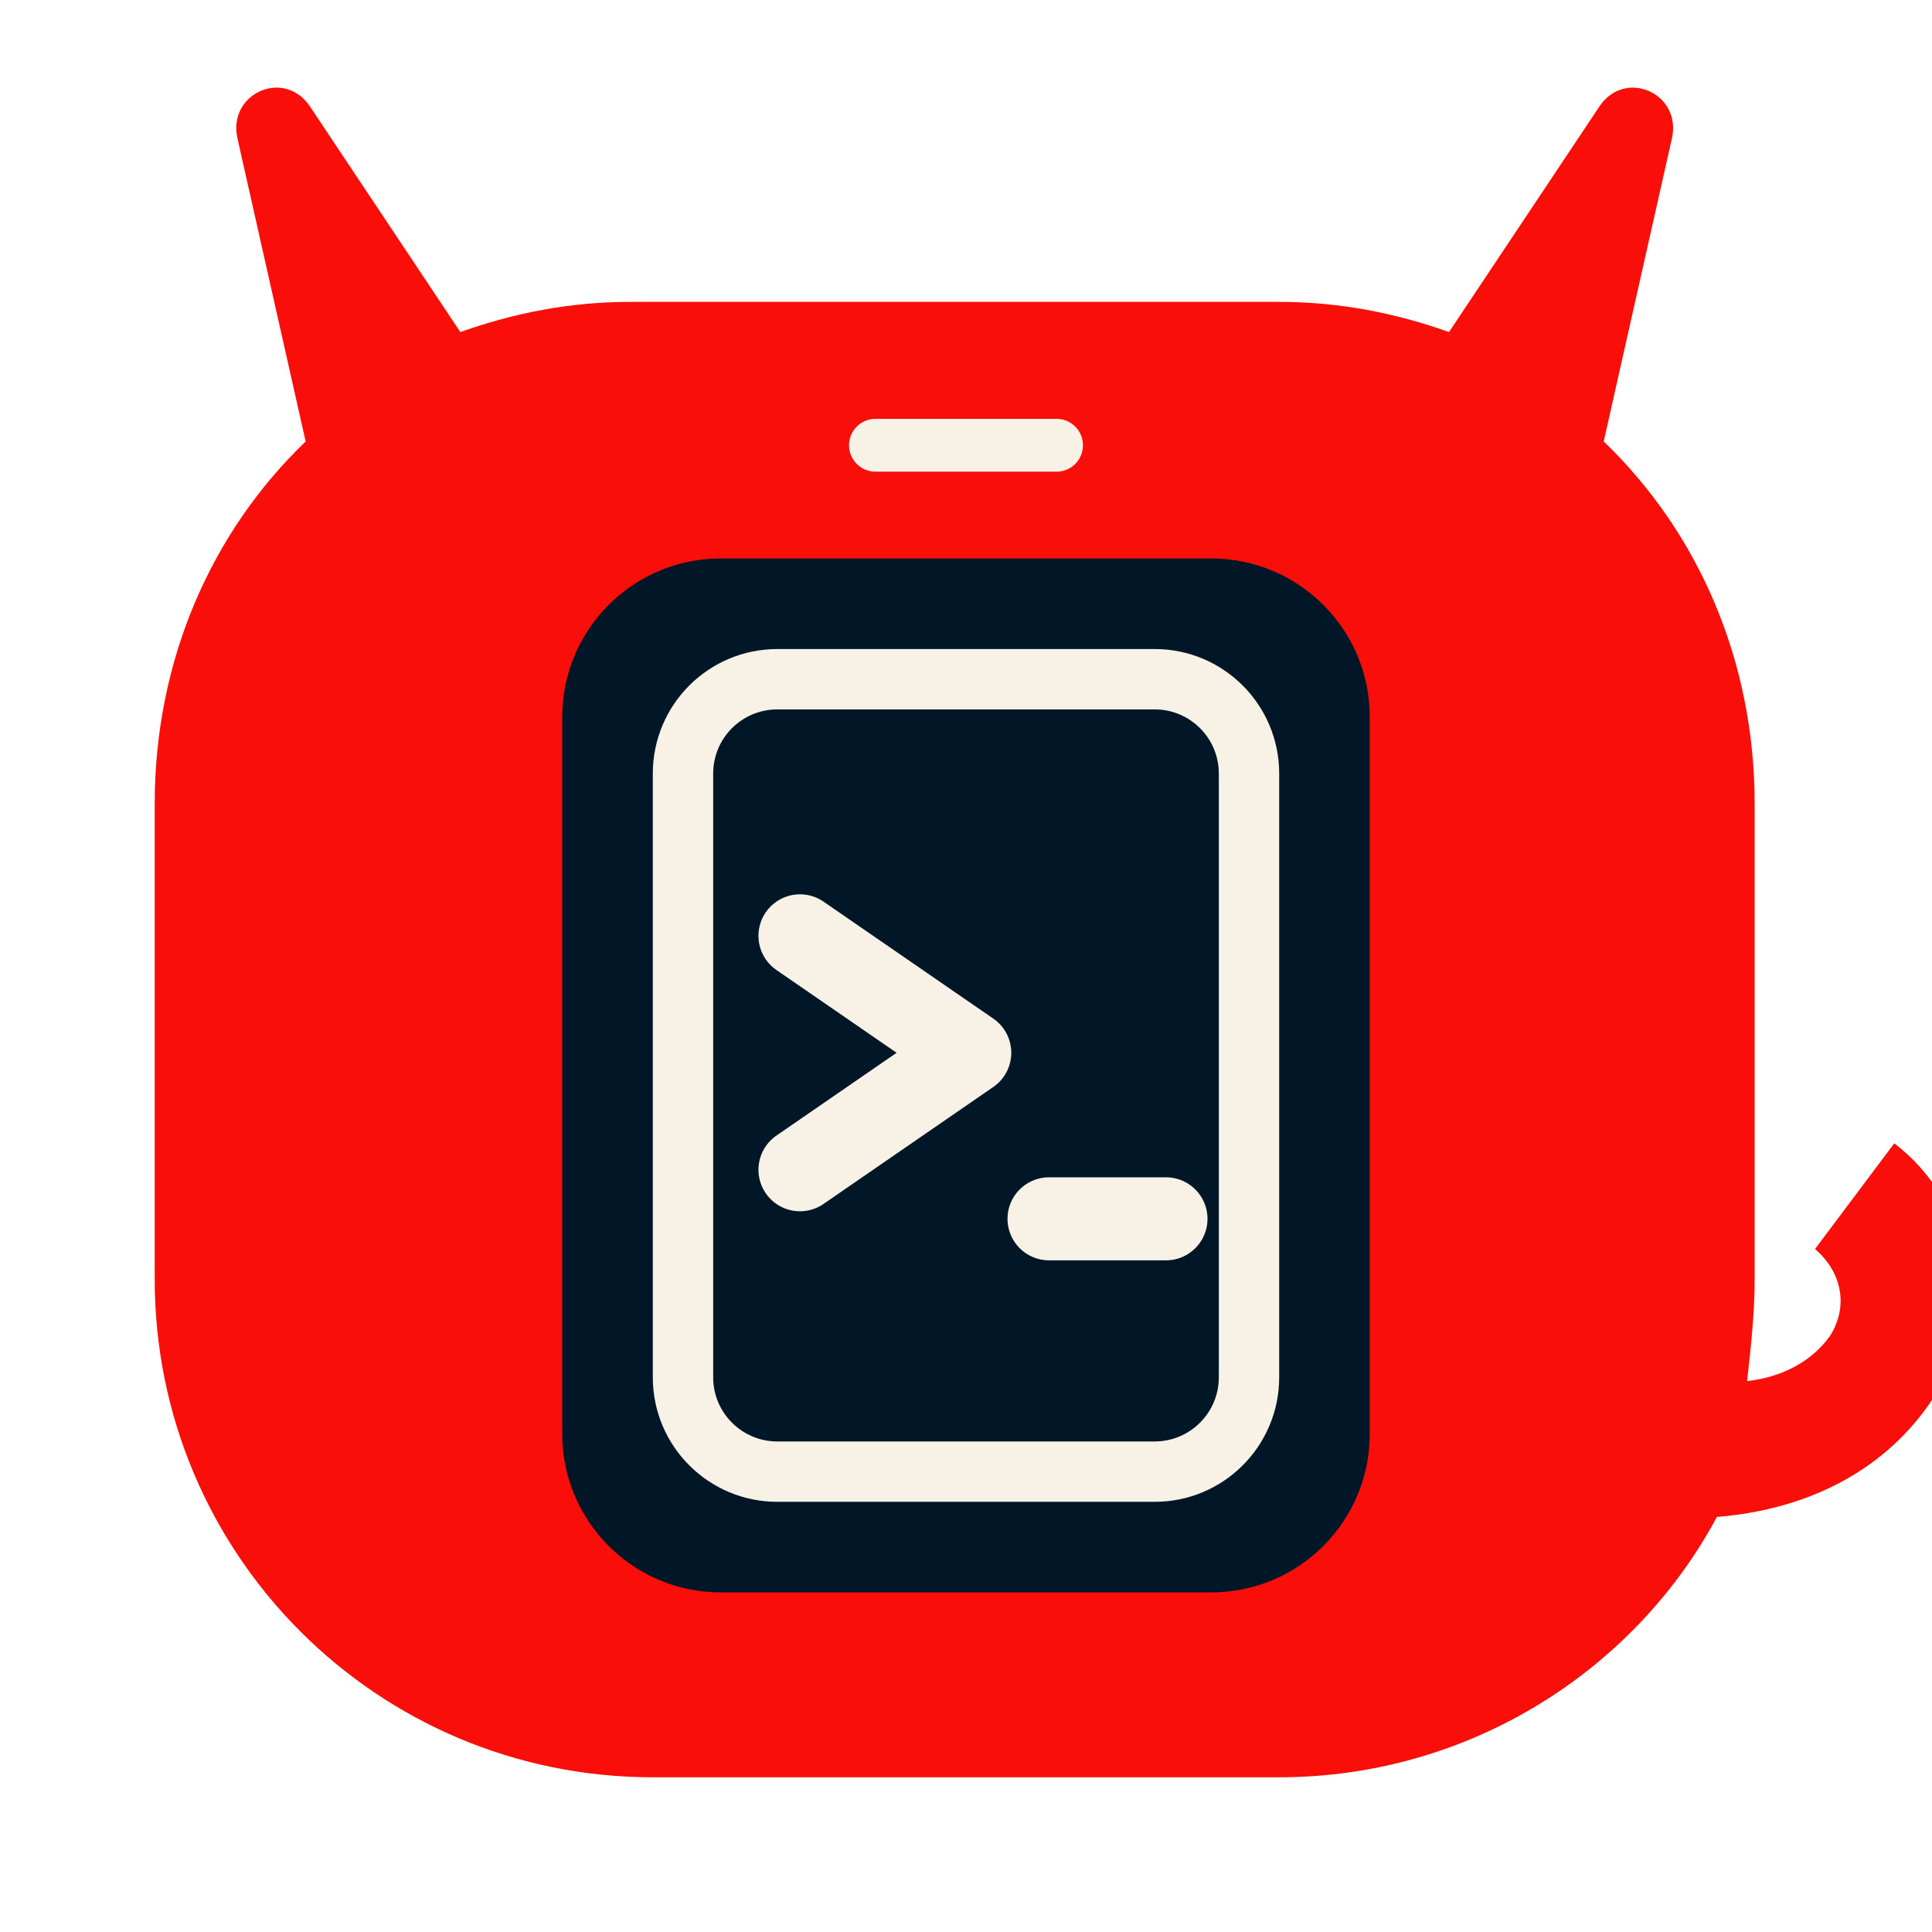
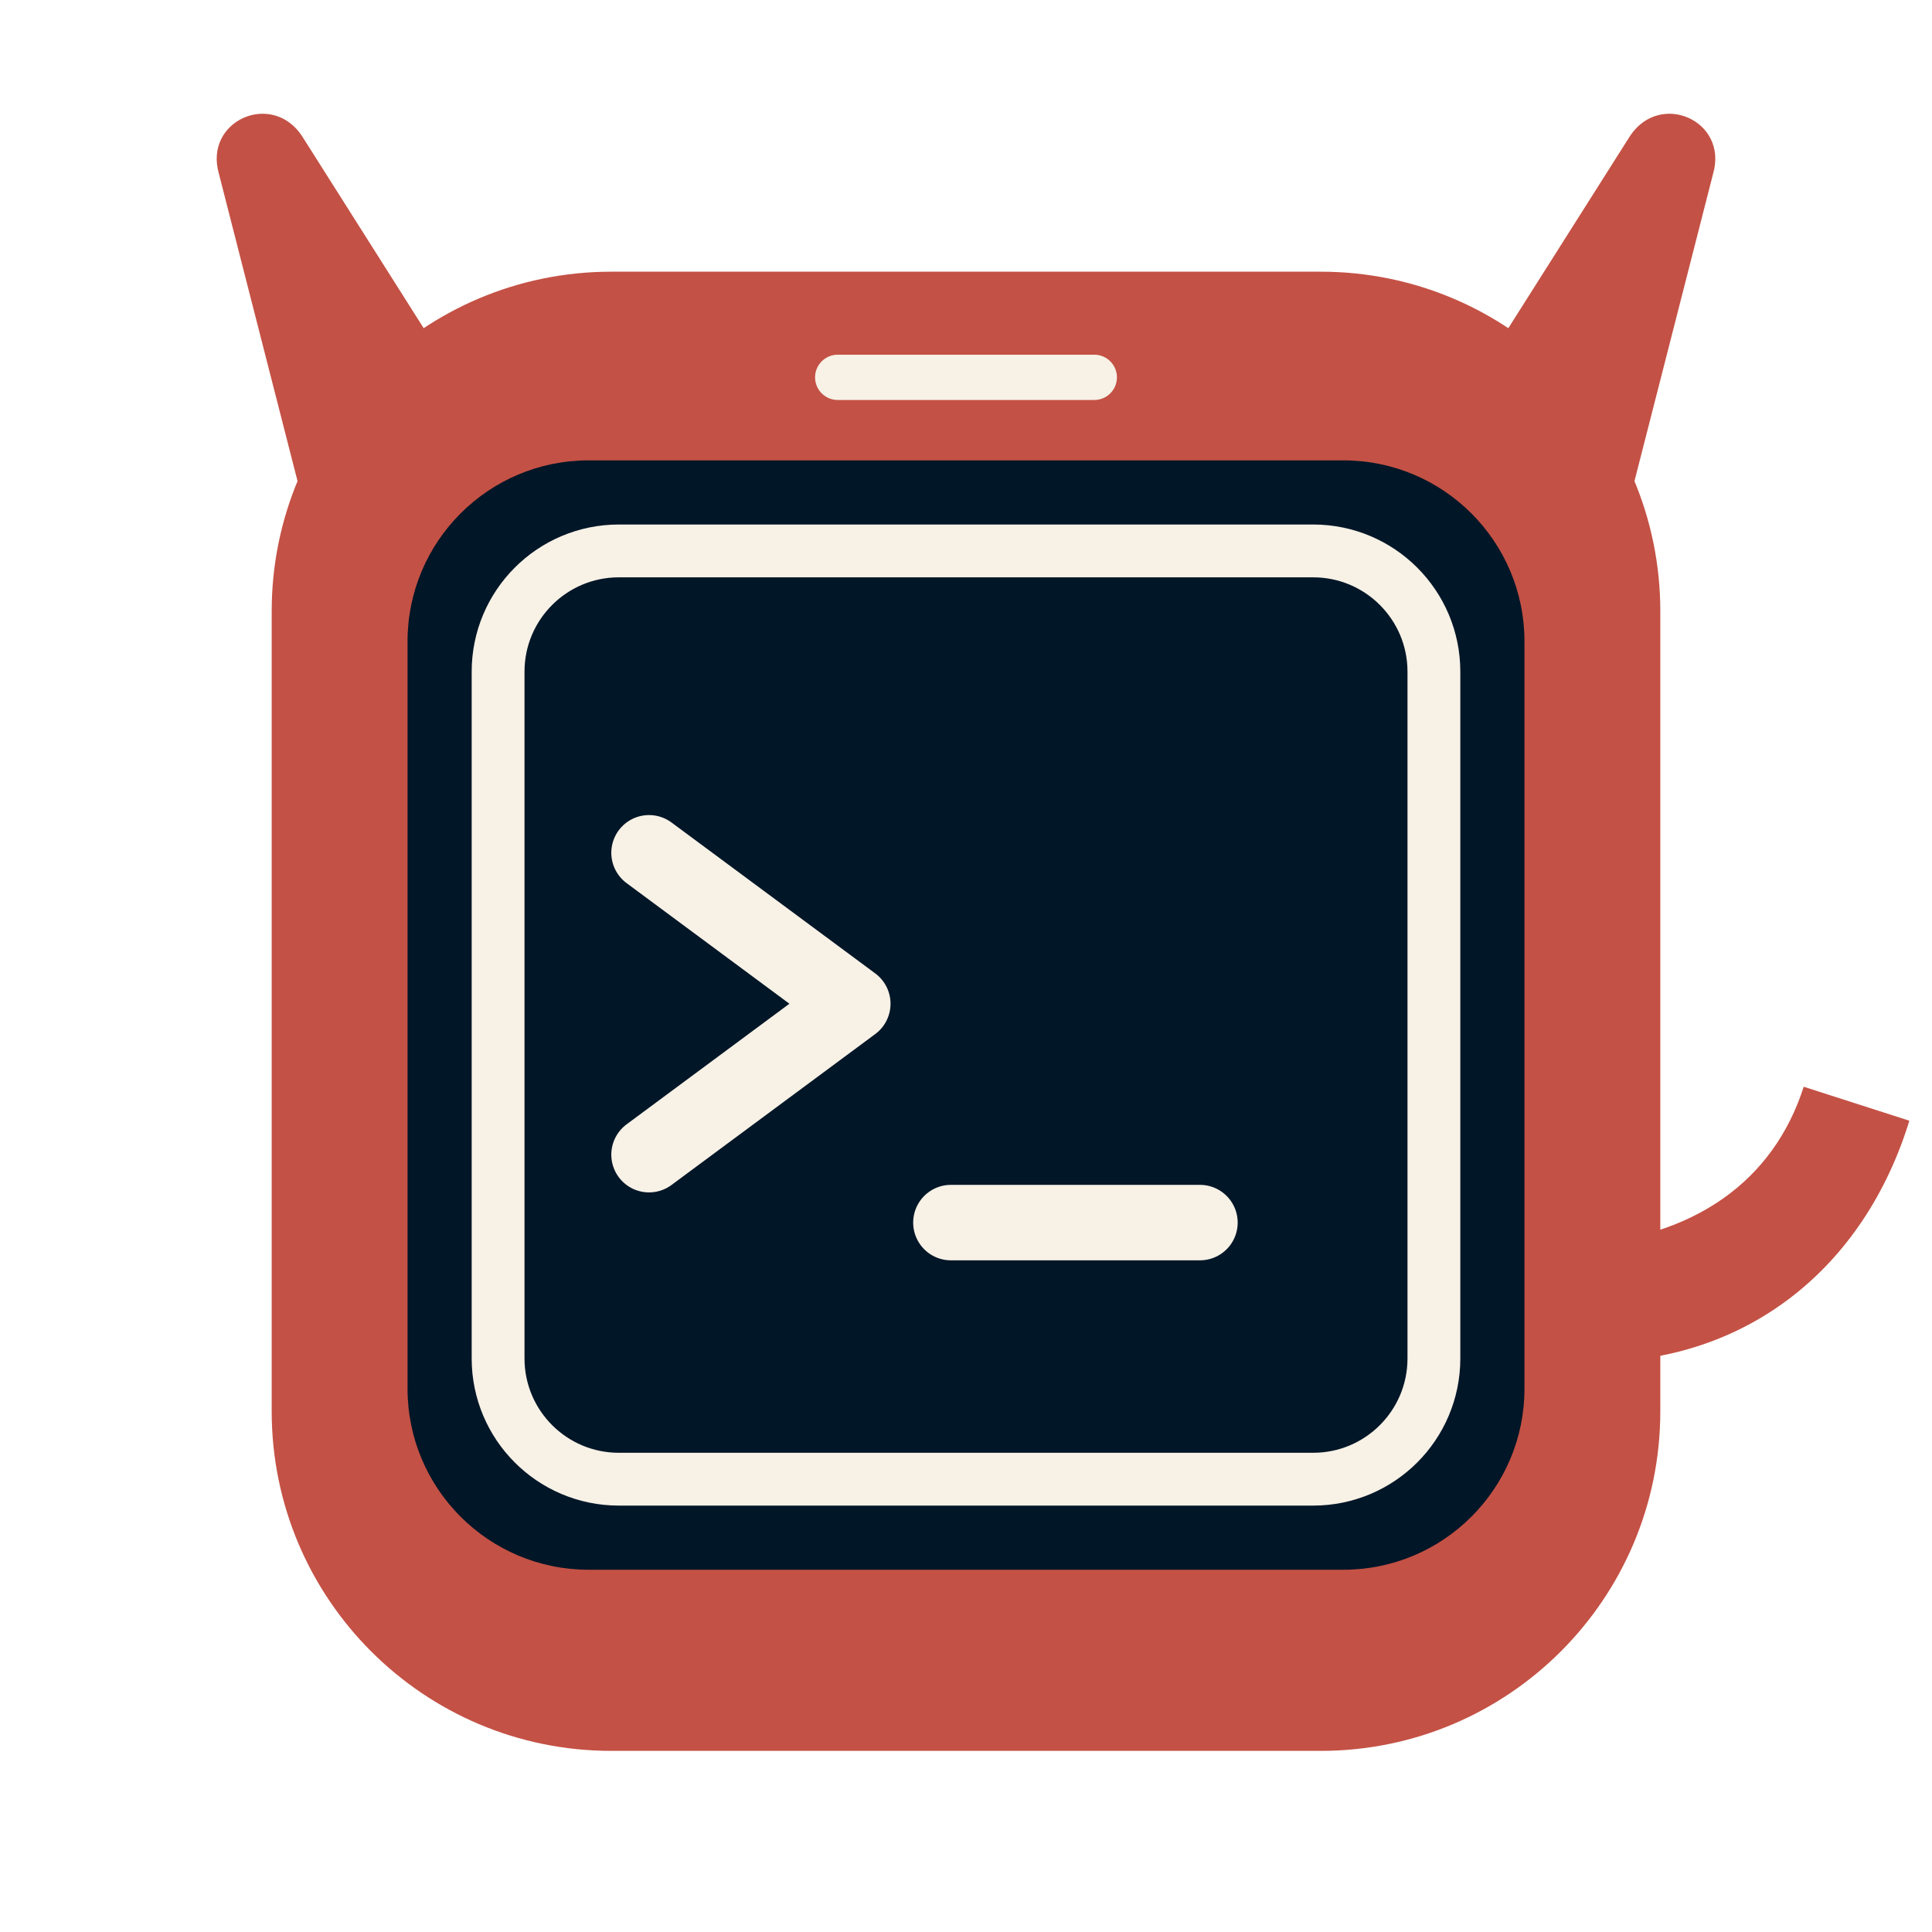
<svg xmlns="http://www.w3.org/2000/svg" viewBox="0 0 512 512">
-   <path fill="#F90E0A" d="M122 88 82 28c-7-10-22-3-19 9l18 80c-25 24-40 58-40 96v126c0 73 59 132 132 132h166c50 0 94-28 116-69 25-2 45-13 57-31 15-23 11-52-10-68l-21 28c7 6 9 15 4 23-5 7-13 11-22 12 1-9 2-18 2-27V213c0-38-15-72-40-96l18-80c3-12-12-19-19-9l-40 60c-14-5-29-8-45-8H167c-16 0-31 3-45 8Z" />
-   <rect width="214" height="274" x="149" y="148" fill="#011627" rx="42" />
-   <rect width="150" height="210" x="181" y="180" fill="none" stroke="#F7F1E6" stroke-width="16" rx="25" />
-   <rect width="62" height="14" x="225" y="111" fill="#F7F1E6" rx="7" />
-   <path fill="none" stroke="#F7F1E6" stroke-linecap="round" stroke-linejoin="round" stroke-width="22" d="m212 248 45 31-45 31m66 13h31" />
+   <rect width="368" height="392" x="72" y="72" fill="#C45145" rx="90" />
+   <path fill="#C45145" d="M118 96 80 36c-8-12-26-4-22 10l22 86 68-20-30-16Zm276 0 38-60c8-12 26-4 22 10l-22 86-68-20 30-16Zm24 234c31-2 52-17 60-42l28 9c-12 39-43 64-84 64l-14-2 10-29Z" />
+   <rect width="296" height="294" x="108" y="122" fill="#011627" rx="48" />
+   <rect width="248" height="246" x="132" y="146" fill="none" stroke="#F7F1E6" stroke-width="14" rx="32" />
+   <rect width="80" height="12" x="216" y="94" fill="#F7F1E6" rx="6" />
+   <path fill="none" stroke="#F7F1E6" stroke-linecap="round" stroke-linejoin="round" stroke-width="20" d="m172 226 54 40-54 40m80 18h66" />
</svg>
